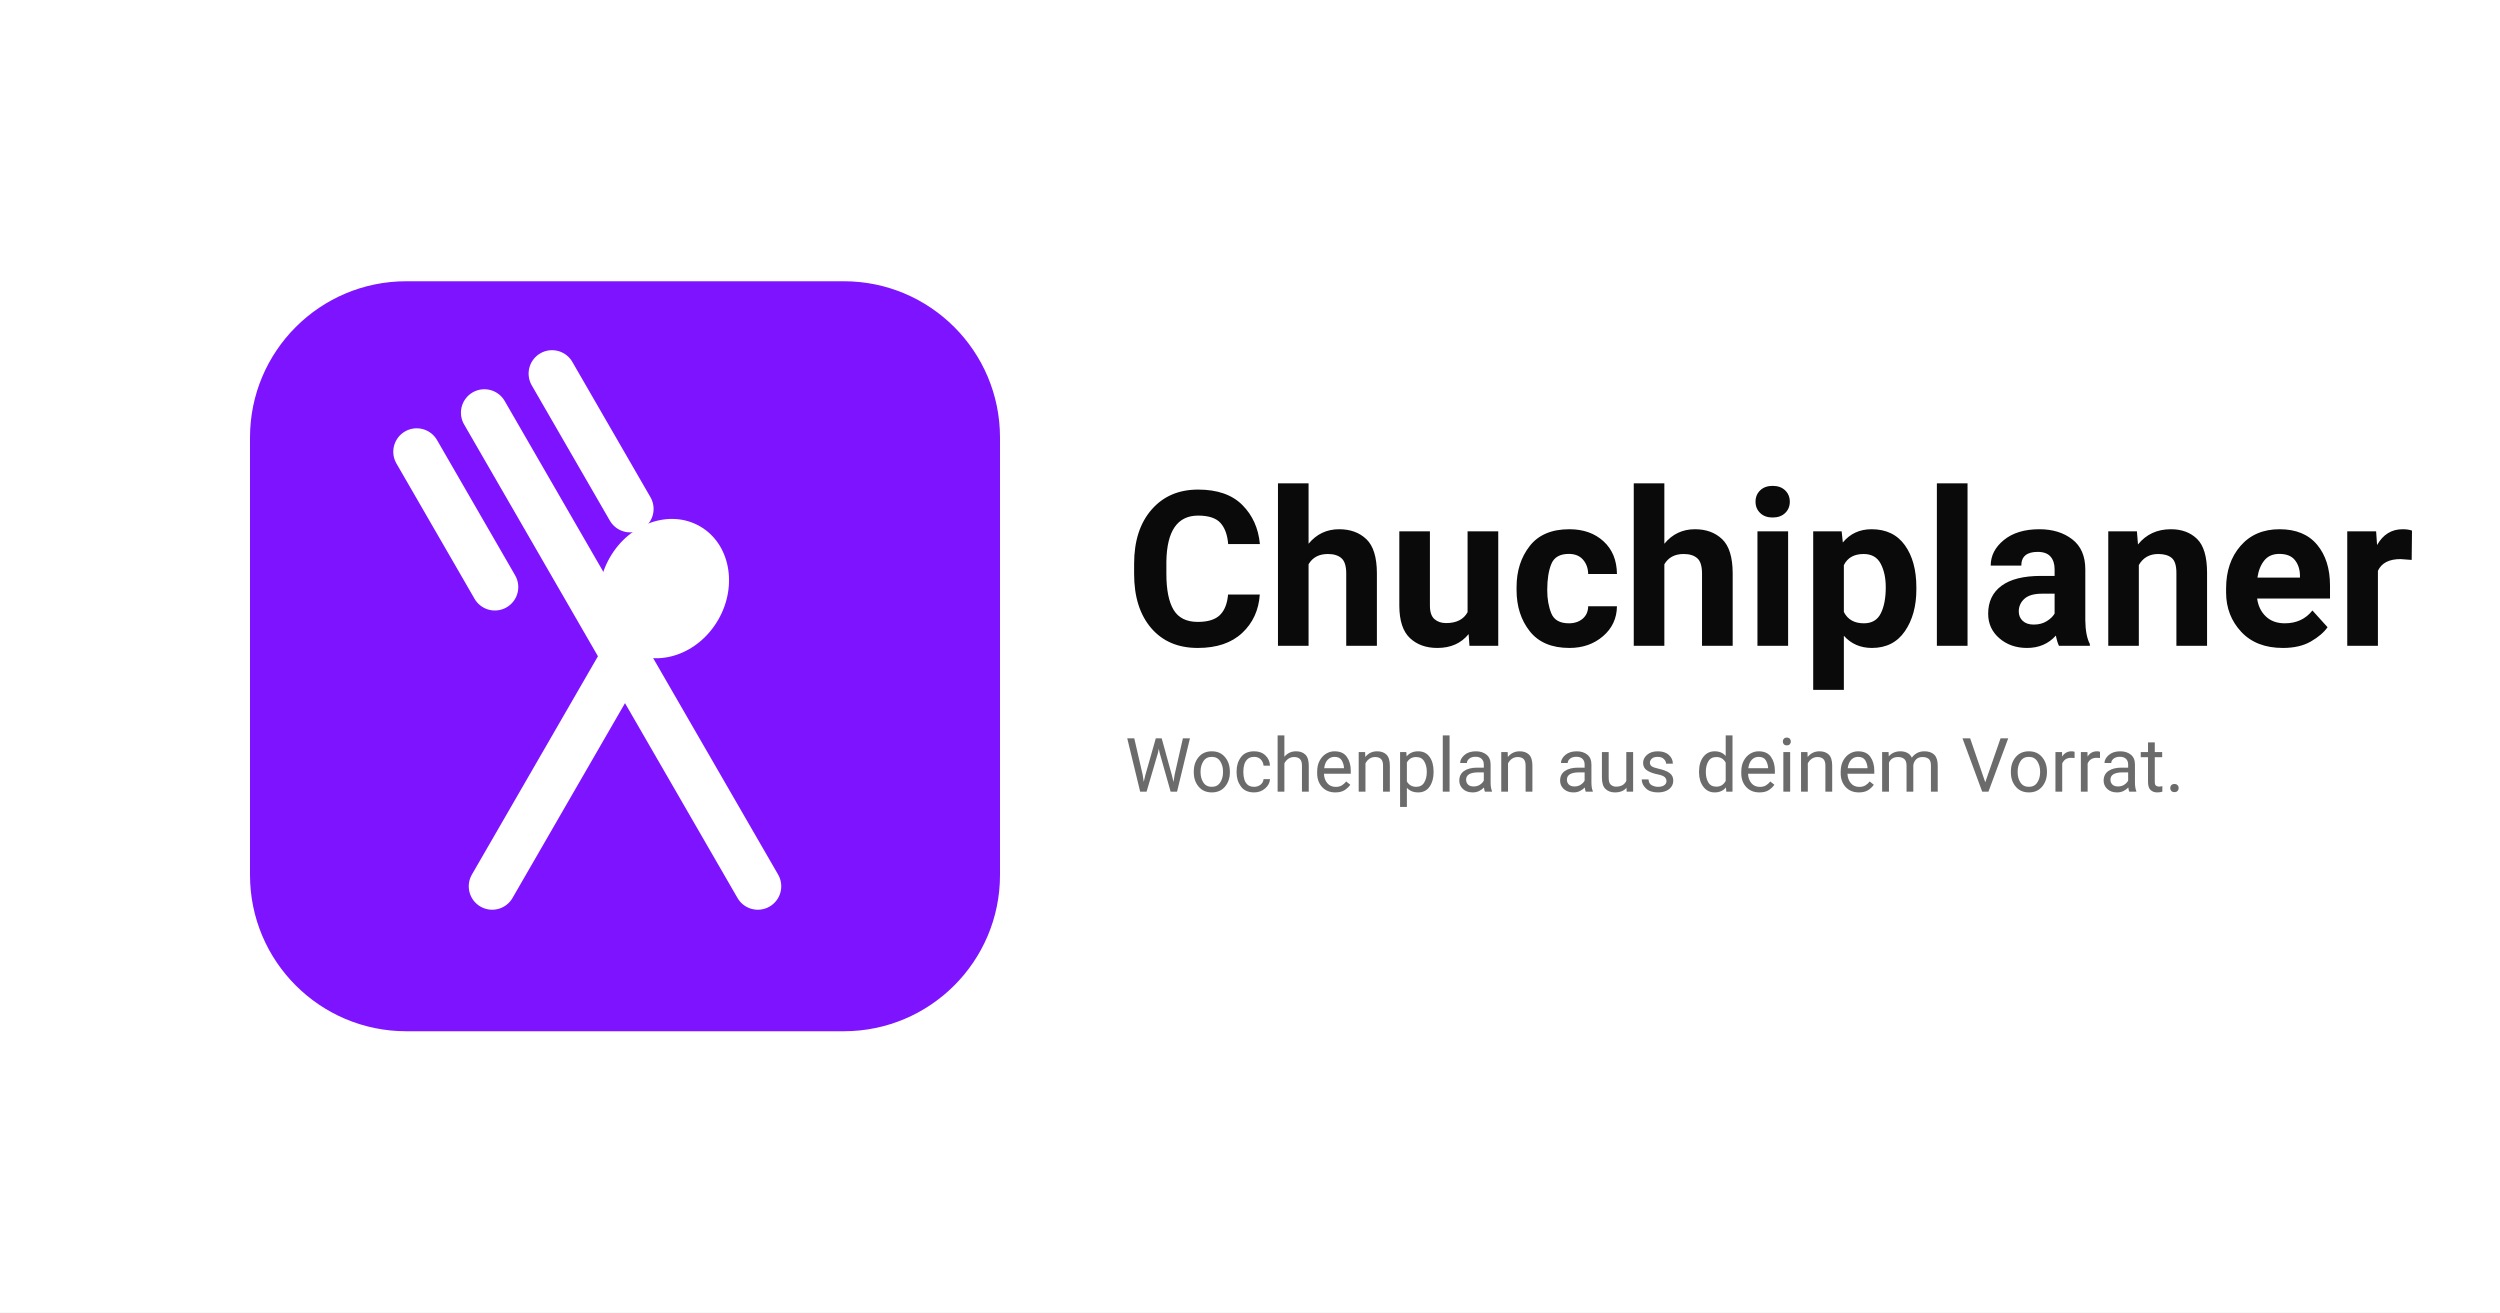
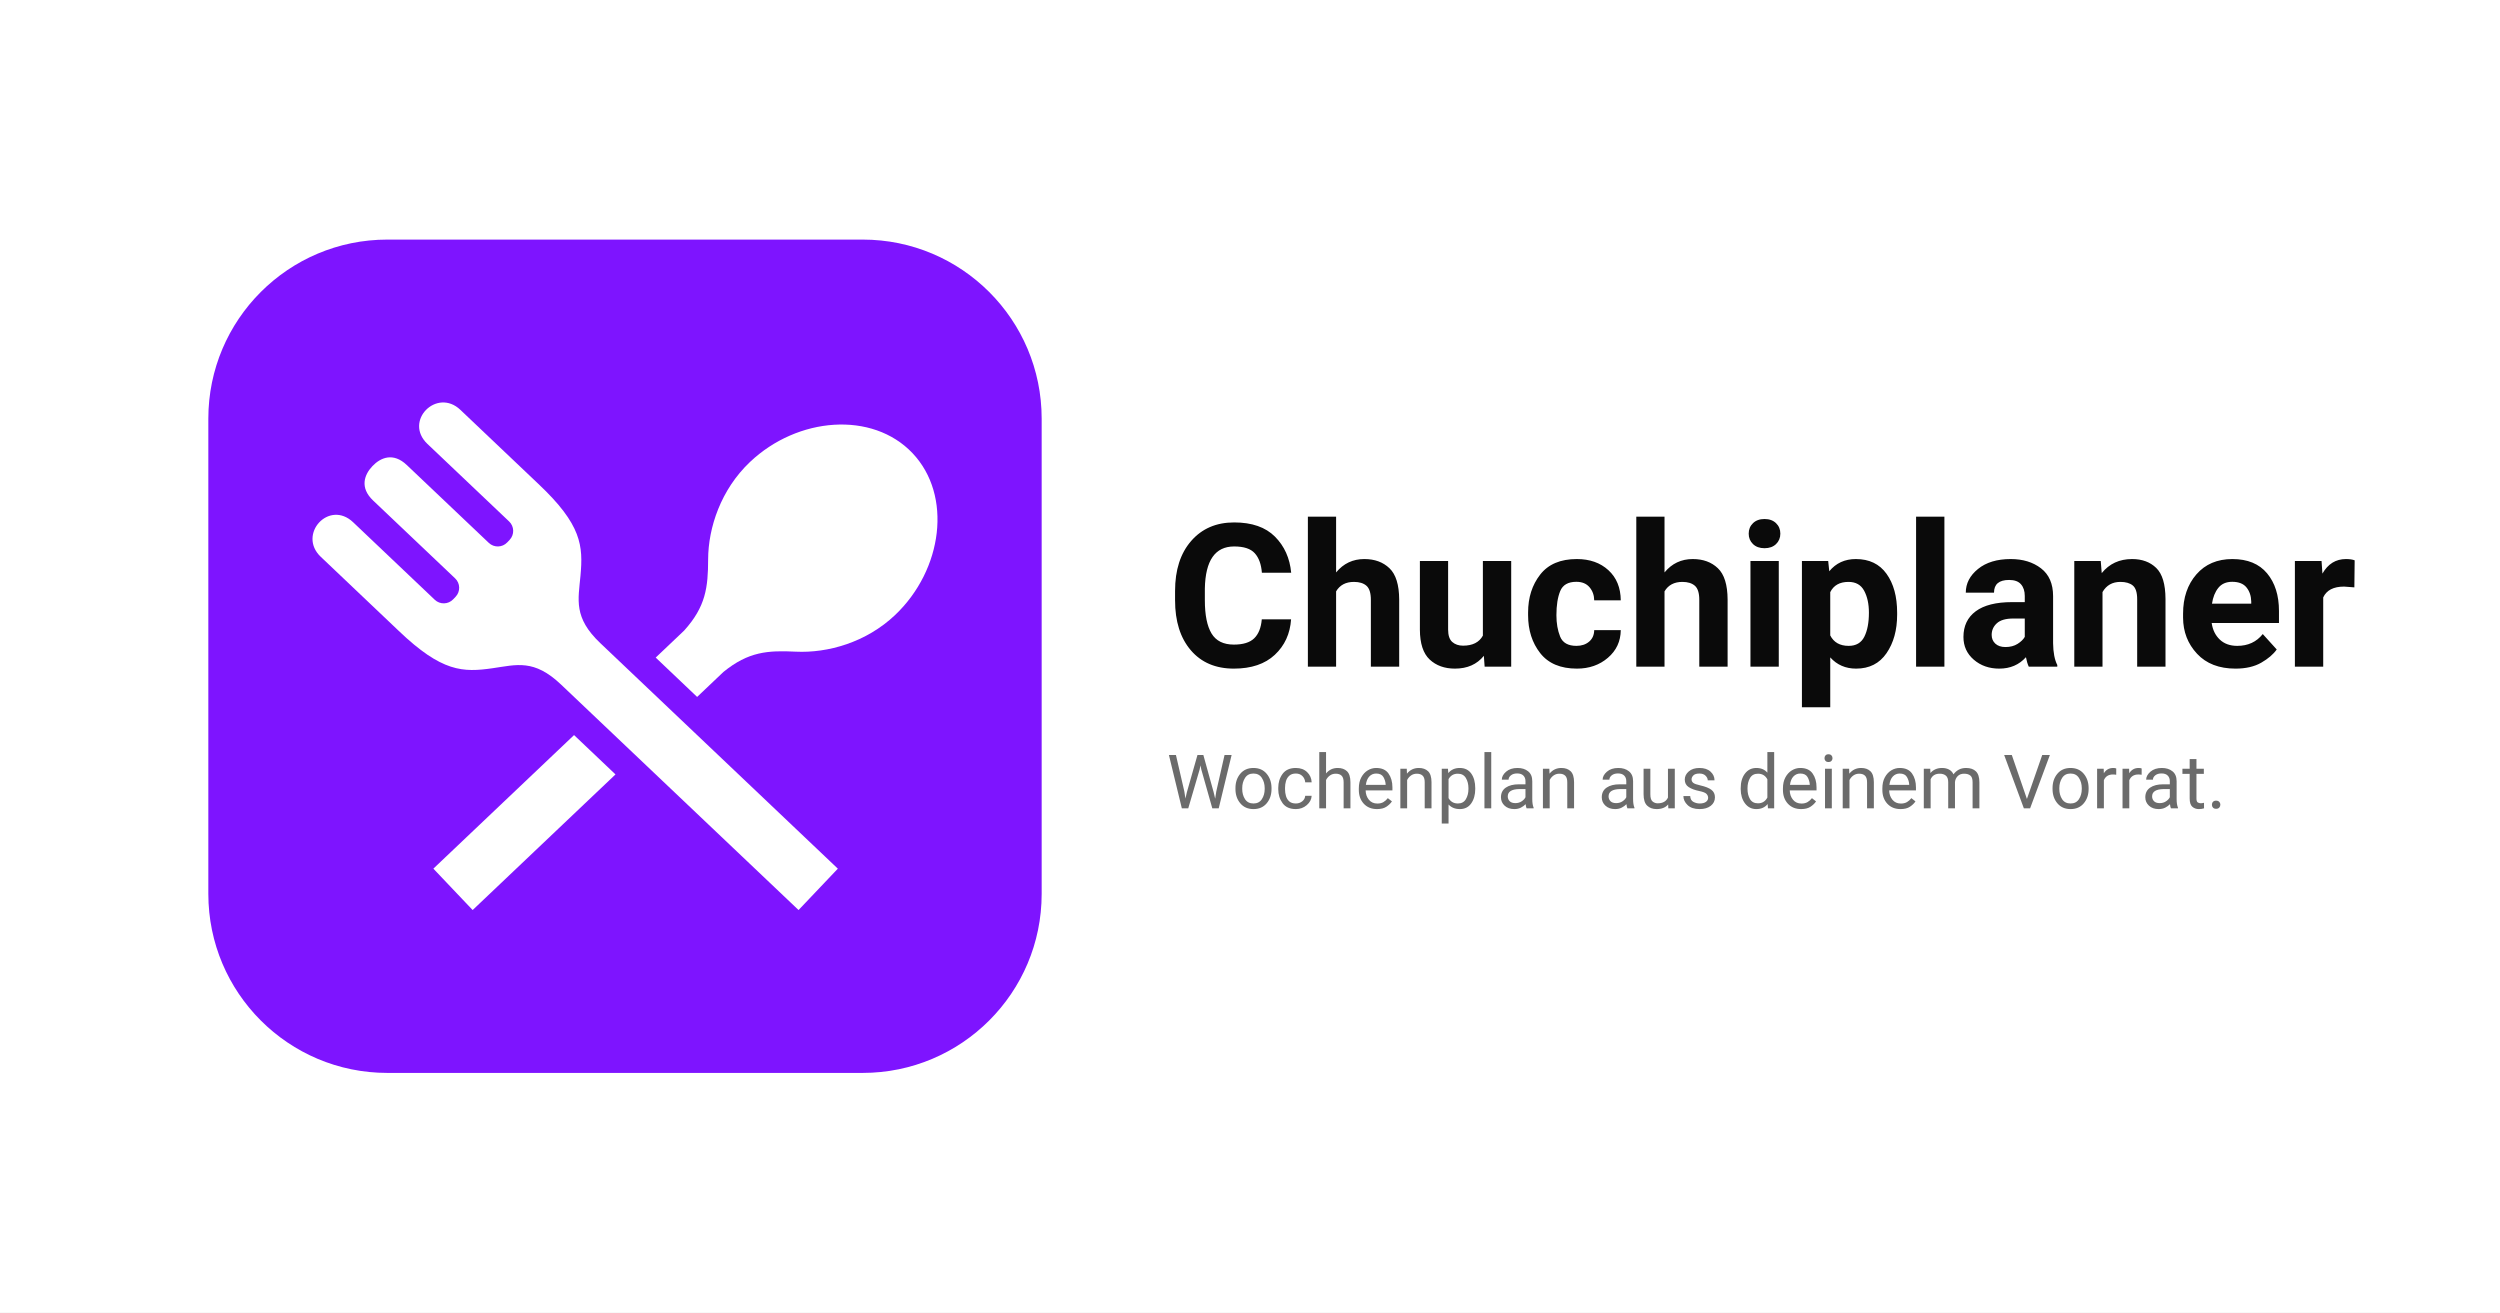
<svg xmlns="http://www.w3.org/2000/svg" viewBox="0 0 1200 630">
  <rect width="1200" height="630" fill="#ffffff" />
-   <g transform="translate(120 135)">
-     <svg width="360" height="360" viewBox="0 0 24 24">
-       <rect width="24" height="24" rx="5" fill="#7e14ff" />
-       <g stroke="#ffffff" stroke-width="1.5" stroke-linecap="round" stroke-linejoin="round" fill="none">
-         <g transform="rotate(-30 12 12)">
-           <line x1="9.5" y1="3" x2="9.5" y2="8" />
-           <line x1="12" y1="3" x2="12" y2="20.5" />
-           <line x1="14.5" y1="3" x2="14.5" y2="8" />
-         </g>
-         <line x1="12" y1="11.5" x2="12" y2="20.5" transform="rotate(30 12 12)" />
+   <g transform="translate(100 115)">
+     <svg width="400" height="400" viewBox="0 0 512 512">
+       <rect width="512" height="512" rx="110" fill="#7e14ff" />
+       <g transform="translate(64 64) scale(0.75)" fill="#ffffff">
+         <polygon points="99.011,429.998 131.198,463.904 248.214,352.811 214.261,320.576" />
+         <path d="M491.495,89.592c-32.844-34.594-94.078-29.781-133.172,7.328c-23.766,22.578-34.141,53.672-34.219,79.734c-0.063,22.891-1.906,38.656-19.672,58.328l-23.281,22.109l33.938,32.234l21.531-20.453c20.547-16.719,36.406-17.75,59.25-16.625c26.031,1.266,57.641-7.469,81.422-30.047C516.354,185.092,524.354,124.186,491.495,89.592z" />
+         <path d="M219.526,190.061c2.234-24.5,1.078-41.719-34.531-75.281c0,0-40.797-38.734-63.875-60.656c-19.297-18.313-46.688,9.203-26.953,27.953l66.922,63.516c4.266,4.063,4.438,10.813,0.391,15.078l-1.969,2.078c-4.047,4.266-10.813,4.438-15.078,0.375L77.214,99.326c-11.031-10.484-21.375-6.188-28.125,0.922c-6.75,7.125-10.5,17.656,0.531,28.141l67.219,63.813c4.281,4.047,4.438,10.813,0.391,15.078l-1.969,2.063c-4.063,4.281-10.813,4.453-15.078,0.406l-66.906-63.531c-19.75-18.75-45.797,10.031-26.5,28.328c23.078,21.938,63.875,60.672,63.875,60.672c35.359,33.828,52.609,34.094,76.969,30.578c19.609-2.828,33.875-7.625,55.969,13.375l194.578,184.734l32.188-33.891l-194.578-184.75C213.667,224.279,217.729,209.795,219.526,190.061z" />
      </g>
-       <ellipse cx="12" cy="9.5" rx="2" ry="2.3" fill="#ffffff" transform="rotate(30 12 12)" />
    </svg>
  </g>
-   <text x="540" y="310" font-family="system-ui, -apple-system, 'Segoe UI', Roboto, sans-serif" font-size="104" font-weight="700" fill="#0a0a0a">Chuchiplaner</text>
-   <text x="540" y="380" font-family="system-ui, -apple-system, 'Segoe UI', Roboto, sans-serif" font-size="36" font-weight="400" fill="#6b6b6b">Wochenplan aus deinem Vorrat.</text>
+   <text x="560" y="320" font-family="system-ui, -apple-system, 'Segoe UI', Roboto, sans-serif" font-size="96" font-weight="700" fill="#0a0a0a">Chuchiplaner</text>
+   <text x="560" y="388" font-family="system-ui, -apple-system, 'Segoe UI', Roboto, sans-serif" font-size="36" font-weight="400" fill="#6b6b6b">Wochenplan aus deinem Vorrat.</text>
</svg>
